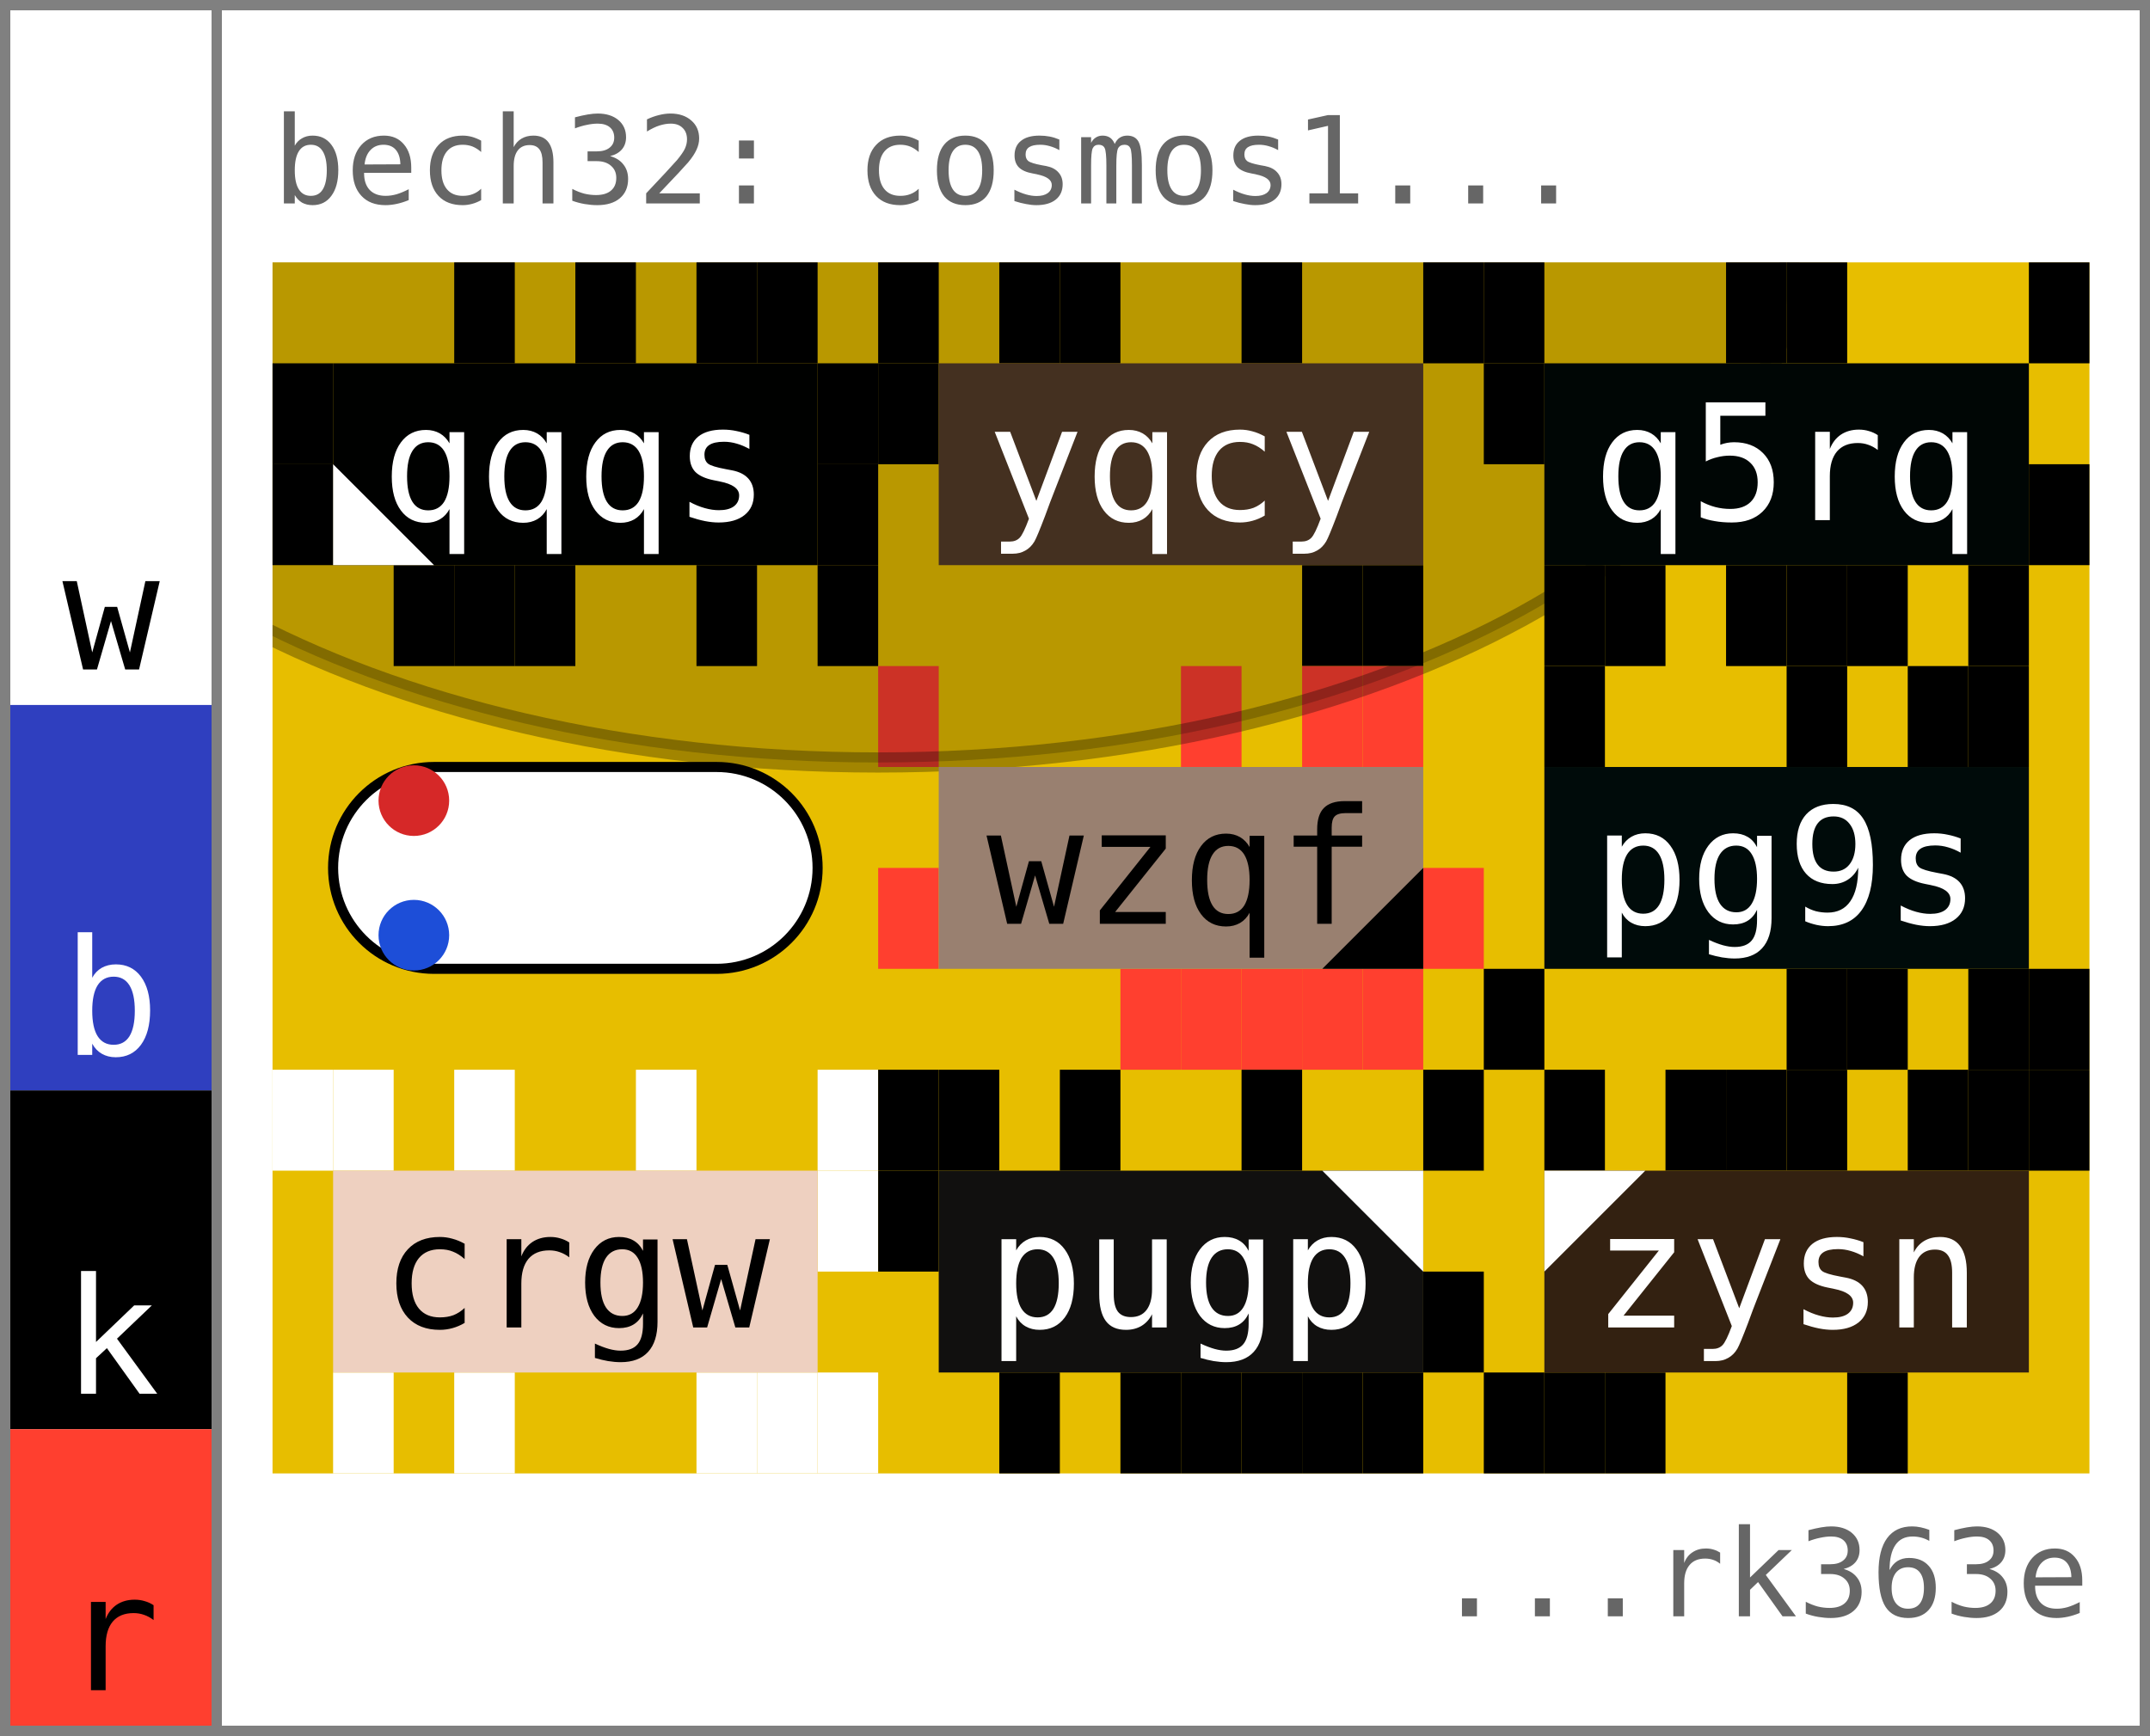
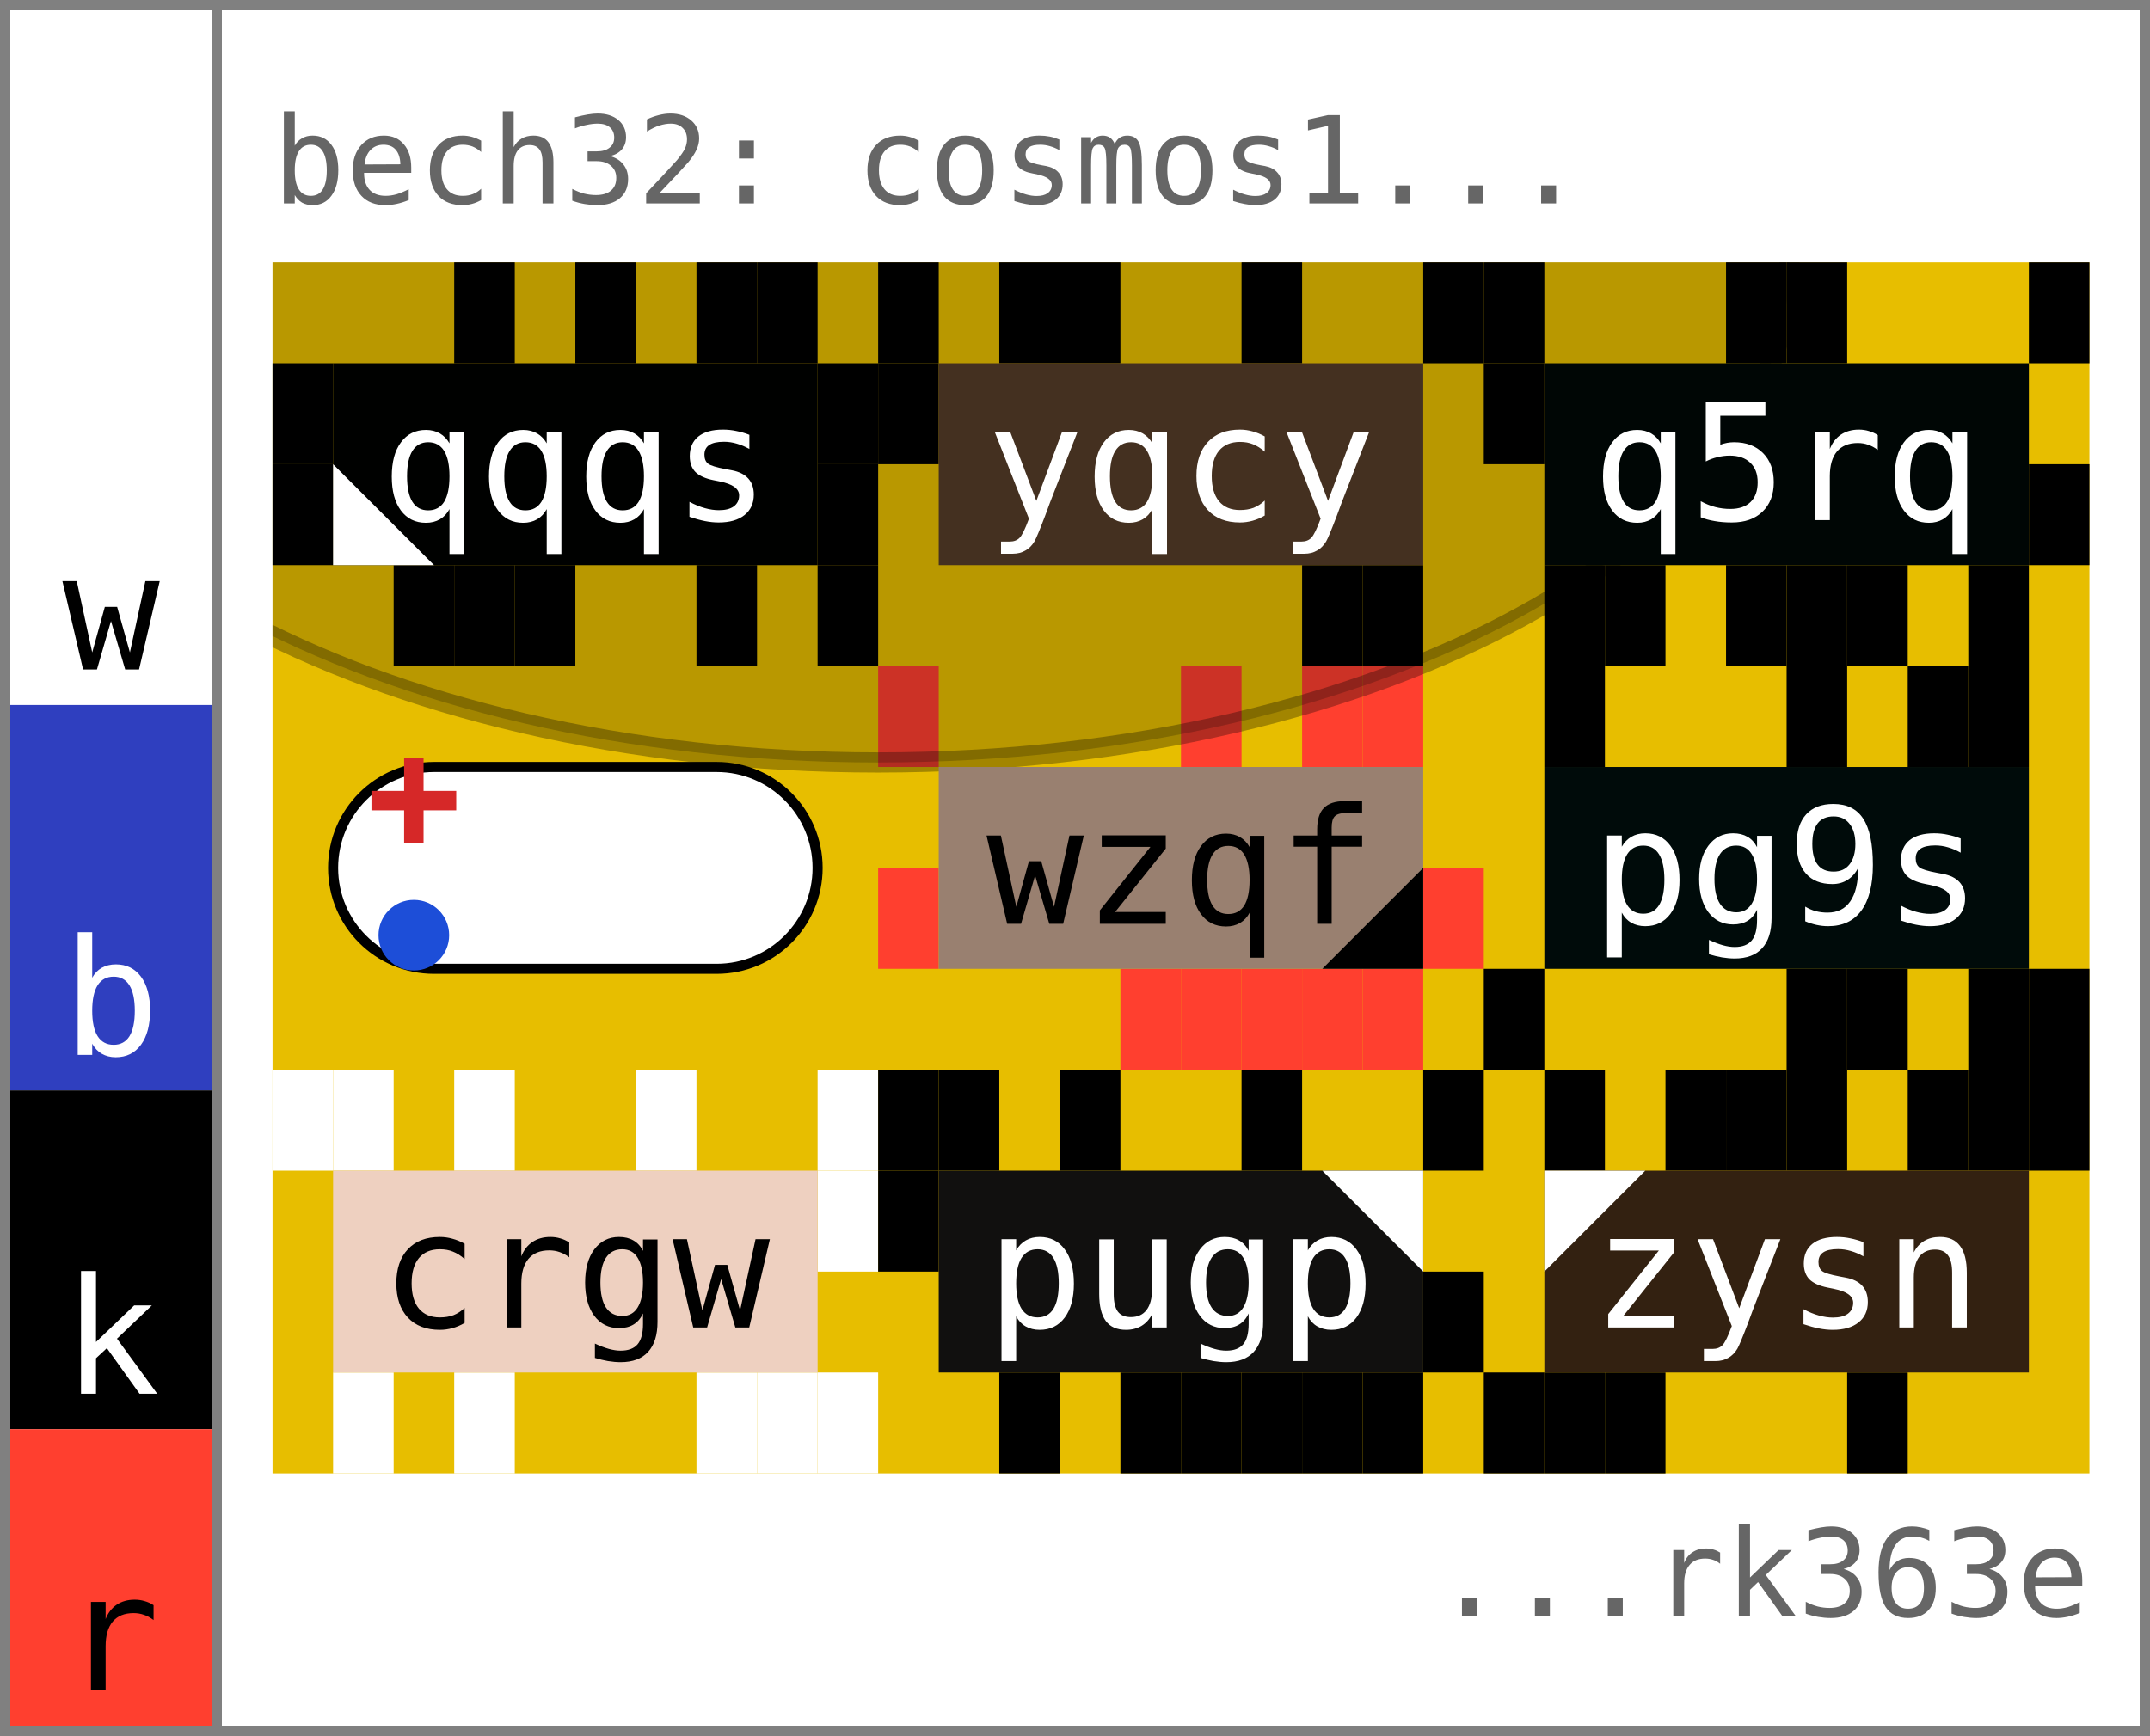
- <svg xmlns="http://www.w3.org/2000/svg" width="213.0" height="172.0" viewBox="0 0 213.0 172.0" data-entviz-version="v7" data-entviz-lib="0.7.1" data-input-bytes="45" data-cols="3" data-rows="3">
+ <svg xmlns="http://www.w3.org/2000/svg" width="213.0" height="172.0" viewBox="0 0 213.0 172.0" data-entviz-version="v8" data-entviz-lib="0.7.1" data-input-bytes="45" data-cols="3" data-rows="3">
  <defs>
    <clipPath id="grid-clip-ce5da880624d9baa-3x3">
      <rect x="27.0" y="26.0" width="180.0" height="120.0" />
    </clipPath>
  </defs>
  <rect x="0" y="0" width="213.0" height="172.0" fill="#ffffff" />
  <g data-channel="grid">
    <rect x="27.0" y="26.0" width="180.0" height="120.0" fill="#e7be00" />
    <g>
      <rect x="45.0" y="26.0" width="6.0" height="10.0" fill="#000000" />
      <rect x="57.0" y="26.0" width="6.0" height="10.0" fill="#000000" />
      <rect x="69.0" y="26.0" width="6.0" height="10.0" fill="#000000" />
      <rect x="75.0" y="26.0" width="6.0" height="10.0" fill="#000000" />
      <rect x="81.0" y="36.0" width="6.0" height="10.0" fill="#000000" />
      <rect x="81.0" y="46.0" width="6.0" height="10.0" fill="#000000" />
      <rect x="81.0" y="56.0" width="6.0" height="10.0" fill="#000000" />
      <rect x="69.0" y="56.0" width="6.0" height="10.0" fill="#000000" />
      <rect x="51.0" y="56.0" width="6.0" height="10.0" fill="#000000" />
      <rect x="45.0" y="56.0" width="6.0" height="10.0" fill="#000000" />
      <rect x="39.0" y="56.0" width="6.0" height="10.0" fill="#000000" />
      <rect x="27.0" y="46.0" width="6.0" height="10.0" fill="#000000" />
      <rect x="27.0" y="36.0" width="6.0" height="10.0" fill="#000000" />
      <rect x="87.0" y="26.0" width="6.0" height="10.0" fill="#000000" />
      <rect x="99.0" y="26.0" width="6.0" height="10.0" fill="#000000" />
      <rect x="105.0" y="26.0" width="6.0" height="10.0" fill="#000000" />
      <rect x="123.0" y="26.0" width="6.0" height="10.0" fill="#000000" />
      <rect x="141.0" y="26.0" width="6.0" height="10.0" fill="#000000" />
      <rect x="135.0" y="56.0" width="6.0" height="10.0" fill="#000000" />
      <rect x="129.0" y="56.0" width="6.0" height="10.0" fill="#000000" />
      <rect x="87.0" y="36.0" width="6.0" height="10.0" fill="#000000" />
      <rect x="147.0" y="26.0" width="6.0" height="10.0" fill="#000000" />
      <rect x="171.0" y="26.0" width="6.0" height="10.0" fill="#000000" />
      <rect x="177.0" y="26.0" width="6.0" height="10.0" fill="#000000" />
      <rect x="201.0" y="26.0" width="6.0" height="10.0" fill="#000000" />
      <rect x="201.0" y="46.0" width="6.0" height="10.0" fill="#000000" />
      <rect x="195.0" y="56.0" width="6.0" height="10.0" fill="#000000" />
      <rect x="183.0" y="56.0" width="6.0" height="10.0" fill="#000000" />
      <rect x="177.0" y="56.0" width="6.0" height="10.0" fill="#000000" />
      <rect x="171.0" y="56.0" width="6.0" height="10.0" fill="#000000" />
      <rect x="159.0" y="56.0" width="6.0" height="10.0" fill="#000000" />
      <rect x="153.0" y="56.0" width="6.0" height="10.0" fill="#000000" />
      <rect x="147.0" y="36.0" width="6.0" height="10.0" fill="#000000" />
      <rect x="87.0" y="66.0" width="6.0" height="10.0" fill="#ff3f2f" />
      <rect x="117.0" y="66.0" width="6.0" height="10.0" fill="#ff3f2f" />
      <rect x="129.0" y="66.0" width="6.0" height="10.0" fill="#ff3f2f" />
      <rect x="135.0" y="66.0" width="6.0" height="10.0" fill="#ff3f2f" />
      <rect x="141.0" y="86.0" width="6.0" height="10.0" fill="#ff3f2f" />
      <rect x="135.0" y="96.0" width="6.0" height="10.0" fill="#ff3f2f" />
      <rect x="129.0" y="96.0" width="6.0" height="10.0" fill="#ff3f2f" />
      <rect x="123.0" y="96.0" width="6.0" height="10.0" fill="#ff3f2f" />
      <rect x="117.0" y="96.0" width="6.0" height="10.0" fill="#ff3f2f" />
      <rect x="111.0" y="96.0" width="6.0" height="10.0" fill="#ff3f2f" />
      <rect x="87.0" y="86.0" width="6.0" height="10.0" fill="#ff3f2f" />
      <rect x="153.0" y="66.0" width="6.0" height="10.0" fill="#000000" />
      <rect x="177.0" y="66.0" width="6.0" height="10.0" fill="#000000" />
      <rect x="189.0" y="66.0" width="6.0" height="10.0" fill="#000000" />
      <rect x="195.0" y="66.0" width="6.0" height="10.0" fill="#000000" />
      <rect x="201.0" y="96.0" width="6.0" height="10.0" fill="#000000" />
      <rect x="195.0" y="96.0" width="6.0" height="10.0" fill="#000000" />
      <rect x="183.0" y="96.0" width="6.0" height="10.0" fill="#000000" />
      <rect x="177.0" y="96.0" width="6.0" height="10.0" fill="#000000" />
      <rect x="147.0" y="96.0" width="6.0" height="10.0" fill="#000000" />
      <rect x="27.0" y="106.0" width="6.0" height="10.0" fill="#ffffff" />
      <rect x="33.0" y="106.0" width="6.0" height="10.0" fill="#ffffff" />
      <rect x="45.0" y="106.0" width="6.0" height="10.0" fill="#ffffff" />
      <rect x="63.0" y="106.0" width="6.0" height="10.0" fill="#ffffff" />
      <rect x="81.0" y="106.0" width="6.0" height="10.0" fill="#ffffff" />
      <rect x="81.0" y="116.0" width="6.0" height="10.0" fill="#ffffff" />
      <rect x="81.0" y="136.0" width="6.0" height="10.0" fill="#ffffff" />
      <rect x="75.0" y="136.0" width="6.0" height="10.0" fill="#ffffff" />
      <rect x="69.0" y="136.0" width="6.0" height="10.0" fill="#ffffff" />
      <rect x="45.0" y="136.0" width="6.0" height="10.0" fill="#ffffff" />
      <rect x="33.0" y="136.0" width="6.0" height="10.0" fill="#ffffff" />
      <rect x="87.0" y="106.0" width="6.0" height="10.0" fill="#000000" />
      <rect x="93.0" y="106.0" width="6.0" height="10.0" fill="#000000" />
      <rect x="105.0" y="106.0" width="6.0" height="10.0" fill="#000000" />
      <rect x="123.0" y="106.0" width="6.0" height="10.0" fill="#000000" />
      <rect x="141.0" y="106.0" width="6.0" height="10.0" fill="#000000" />
      <rect x="141.0" y="126.0" width="6.0" height="10.0" fill="#000000" />
      <rect x="135.0" y="136.0" width="6.0" height="10.0" fill="#000000" />
      <rect x="129.0" y="136.0" width="6.0" height="10.0" fill="#000000" />
      <rect x="123.0" y="136.0" width="6.0" height="10.0" fill="#000000" />
      <rect x="117.0" y="136.0" width="6.0" height="10.0" fill="#000000" />
      <rect x="111.0" y="136.0" width="6.0" height="10.0" fill="#000000" />
      <rect x="99.0" y="136.0" width="6.0" height="10.0" fill="#000000" />
      <rect x="87.0" y="116.0" width="6.0" height="10.0" fill="#000000" />
      <rect x="153.0" y="106.0" width="6.0" height="10.0" fill="#000000" />
      <rect x="165.0" y="106.0" width="6.0" height="10.0" fill="#000000" />
      <rect x="171.0" y="106.0" width="6.0" height="10.0" fill="#000000" />
      <rect x="177.0" y="106.0" width="6.0" height="10.0" fill="#000000" />
      <rect x="189.0" y="106.0" width="6.0" height="10.0" fill="#000000" />
      <rect x="195.0" y="106.0" width="6.0" height="10.0" fill="#000000" />
      <rect x="201.0" y="106.0" width="6.0" height="10.0" fill="#000000" />
      <rect x="183.0" y="136.0" width="6.0" height="10.0" fill="#000000" />
      <rect x="159.0" y="136.0" width="6.0" height="10.0" fill="#000000" />
      <rect x="153.0" y="136.0" width="6.0" height="10.0" fill="#000000" />
      <rect x="147.0" y="136.0" width="6.0" height="10.0" fill="#000000" />
    </g>
    <g clip-path="url(#grid-clip-ce5da880624d9baa-3x3)" data-channel="ellipse" data-ellipse-anchor-x="87.0" data-ellipse-anchor-y="26.0" data-ellipse-rx="90.28339382189839" data-ellipse-ry="49.55404322555325" data-ellipse-rotation-deg="0.0">
      <ellipse cx="87.0" cy="26.0" rx="90.283" ry="49.554" transform="rotate(0.0 87.0 26.0)" fill="#000000" stroke="#000000" fill-opacity="0.2" stroke-opacity="0.3" stroke-width="2.0" />
    </g>
    <g>
      <g data-channel="cell" data-cell-index="0" data-cell-row="0" data-cell-col="0" data-cell-quartile="4">
        <rect x="33.0" y="36.0" width="48.0" height="20.0" fill="#000100" />
        <text x="57.0" y="46.0" fill="#ffffff" style="font-family: &quot;JetBrains Mono&quot;, &quot;Menlo&quot;, &quot;Consolas&quot;, &quot;DejaVu Sans Mono&quot;, &quot;Liberation Mono&quot;, &quot;Roboto Mono&quot;, &quot;Noto Sans Mono&quot;, monospace; font-size: 16.0px;" text-anchor="middle" dominant-baseline="central">qqqs</text>
        <polygon points="33.0,56.0 33.0,46.0 43.0,56.0" fill="#ffffff" />
      </g>
      <g data-channel="cell" data-cell-index="1" data-cell-row="0" data-cell-col="1">
        <rect x="93.0" y="36.0" width="48.0" height="20.0" fill="#443020" />
        <text x="117.0" y="46.0" fill="#ffffff" style="font-family: &quot;JetBrains Mono&quot;, &quot;Menlo&quot;, &quot;Consolas&quot;, &quot;DejaVu Sans Mono&quot;, &quot;Liberation Mono&quot;, &quot;Roboto Mono&quot;, &quot;Noto Sans Mono&quot;, monospace; font-size: 16.0px;" text-anchor="middle" dominant-baseline="central">yqcy</text>
      </g>
      <g data-channel="cell" data-cell-index="2" data-cell-row="0" data-cell-col="2">
        <rect x="153.0" y="36.0" width="48.0" height="20.0" fill="#000605" />
        <text x="177.0" y="46.0" fill="#ffffff" style="font-family: &quot;JetBrains Mono&quot;, &quot;Menlo&quot;, &quot;Consolas&quot;, &quot;DejaVu Sans Mono&quot;, &quot;Liberation Mono&quot;, &quot;Roboto Mono&quot;, &quot;Noto Sans Mono&quot;, monospace; font-size: 16.0px;" text-anchor="middle" dominant-baseline="central">q5rq</text>
      </g>
      <g data-channel="cell" data-cell-index="3" data-cell-row="1" data-cell-col="0" data-cell-blank="true" data-cell-blank-map="true">
        <rect x="33.0" y="76.0" width="48.0" height="20.0" rx="10.0" ry="10.0" fill="#ffffff" stroke="#000000" stroke-width="1" />
-         <circle cx="41.0" cy="79.333" r="3.5" fill="#d62828" data-blank-map-max="true" />
-         <circle cx="41.0" cy="92.667" r="3.5" fill="#1d4ed8" data-blank-map-min="true" />
+         <circle cx="41.0" cy="92.667" r="3.5" fill="#1d4ed8" data-blank-map-min="2,0" />
+         <path d="M 36.8,79.333 H 45.2 M 41.0,75.133 V 83.533" fill="none" stroke="#d62828" stroke-width="1.925" stroke-linecap="butt" data-blank-map-max="0,0" />
      </g>
      <g data-channel="cell" data-cell-index="4" data-cell-row="1" data-cell-col="1" data-cell-quartile="3">
        <rect x="93.0" y="76.0" width="48.0" height="20.0" fill="#998070" />
        <text x="117.0" y="86.0" fill="#000000" style="font-family: &quot;JetBrains Mono&quot;, &quot;Menlo&quot;, &quot;Consolas&quot;, &quot;DejaVu Sans Mono&quot;, &quot;Liberation Mono&quot;, &quot;Roboto Mono&quot;, &quot;Noto Sans Mono&quot;, monospace; font-size: 16.0px;" text-anchor="middle" dominant-baseline="central">wzqf</text>
        <polygon points="141.0,96.0 141.0,86.0 131.0,96.0" fill="#000000" />
      </g>
      <g data-channel="cell" data-cell-index="5" data-cell-row="1" data-cell-col="2">
        <rect x="153.0" y="76.0" width="48.0" height="20.0" fill="#000b0a" />
        <text x="177.0" y="86.0" fill="#ffffff" style="font-family: &quot;JetBrains Mono&quot;, &quot;Menlo&quot;, &quot;Consolas&quot;, &quot;DejaVu Sans Mono&quot;, &quot;Liberation Mono&quot;, &quot;Roboto Mono&quot;, &quot;Noto Sans Mono&quot;, monospace; font-size: 16.0px;" text-anchor="middle" dominant-baseline="central">pg9s</text>
      </g>
      <g data-channel="cell" data-cell-index="6" data-cell-row="2" data-cell-col="0">
        <rect x="33.0" y="116.0" width="48.0" height="20.0" fill="#eed0c0" />
        <text x="57.0" y="126.0" fill="#000000" style="font-family: &quot;JetBrains Mono&quot;, &quot;Menlo&quot;, &quot;Consolas&quot;, &quot;DejaVu Sans Mono&quot;, &quot;Liberation Mono&quot;, &quot;Roboto Mono&quot;, &quot;Noto Sans Mono&quot;, monospace; font-size: 16.0px;" text-anchor="middle" dominant-baseline="central">crgw</text>
      </g>
      <g data-channel="cell" data-cell-index="7" data-cell-row="2" data-cell-col="1" data-cell-quartile="2">
        <rect x="93.0" y="116.0" width="48.0" height="20.0" fill="#11100f" />
        <text x="117.0" y="126.0" fill="#ffffff" style="font-family: &quot;JetBrains Mono&quot;, &quot;Menlo&quot;, &quot;Consolas&quot;, &quot;DejaVu Sans Mono&quot;, &quot;Liberation Mono&quot;, &quot;Roboto Mono&quot;, &quot;Noto Sans Mono&quot;, monospace; font-size: 16.0px;" text-anchor="middle" dominant-baseline="central">pugp</text>
        <polygon points="141.0,116.0 131.0,116.0 141.0,126.0" fill="#ffffff" />
      </g>
      <g data-channel="cell" data-cell-index="8" data-cell-row="2" data-cell-col="2" data-cell-quartile="1">
        <rect x="153.0" y="116.0" width="48.0" height="20.0" fill="#332111" />
        <text x="177.0" y="126.0" fill="#ffffff" style="font-family: &quot;JetBrains Mono&quot;, &quot;Menlo&quot;, &quot;Consolas&quot;, &quot;DejaVu Sans Mono&quot;, &quot;Liberation Mono&quot;, &quot;Roboto Mono&quot;, &quot;Noto Sans Mono&quot;, monospace; font-size: 16.0px;" text-anchor="middle" dominant-baseline="central">zysn</text>
        <polygon points="153.0,116.0 163.0,116.0 153.0,126.0" fill="#ffffff" />
      </g>
    </g>
  </g>
  <g data-channel="color-bar">
    <g data-color-bar-rank="0" data-color-bar-band="W">
      <rect x="1" y="1" width="20.0" height="68.855" fill="#ffffff" />
      <text x="11.0" y="66.335" fill="#000000" style="font-family: &quot;JetBrains Mono&quot;, &quot;Menlo&quot;, &quot;Consolas&quot;, &quot;DejaVu Sans Mono&quot;, &quot;Liberation Mono&quot;, &quot;Roboto Mono&quot;, &quot;Noto Sans Mono&quot;, monospace; font-size: 16.0px;" text-anchor="middle" data-color-bar-letter="true">w</text>
    </g>
    <g data-color-bar-rank="1" data-color-bar-band="B">
      <rect x="1" y="69.855" width="20.0" height="38.195" fill="#2f3fbf" />
      <text x="11.0" y="104.529" fill="#ffffff" style="font-family: &quot;JetBrains Mono&quot;, &quot;Menlo&quot;, &quot;Consolas&quot;, &quot;DejaVu Sans Mono&quot;, &quot;Liberation Mono&quot;, &quot;Roboto Mono&quot;, &quot;Noto Sans Mono&quot;, monospace; font-size: 16.0px;" text-anchor="middle" data-color-bar-letter="true">b</text>
    </g>
    <g data-color-bar-rank="2" data-color-bar-band="K">
      <rect x="1" y="108.049" width="20.0" height="33.571" fill="#000000" />
      <text x="11.0" y="138.1" fill="#ffffff" style="font-family: &quot;JetBrains Mono&quot;, &quot;Menlo&quot;, &quot;Consolas&quot;, &quot;DejaVu Sans Mono&quot;, &quot;Liberation Mono&quot;, &quot;Roboto Mono&quot;, &quot;Noto Sans Mono&quot;, monospace; font-size: 16.0px;" text-anchor="middle" data-color-bar-letter="true">k</text>
    </g>
    <g data-color-bar-rank="3" data-color-bar-band="R">
      <rect x="1" y="141.62" width="20.0" height="29.38" fill="#ff3f2f" />
      <text x="11.0" y="167.48" fill="#000000" style="font-family: &quot;JetBrains Mono&quot;, &quot;Menlo&quot;, &quot;Consolas&quot;, &quot;DejaVu Sans Mono&quot;, &quot;Liberation Mono&quot;, &quot;Roboto Mono&quot;, &quot;Noto Sans Mono&quot;, monospace; font-size: 16.0px;" text-anchor="middle" data-color-bar-letter="true">r</text>
    </g>
  </g>
  <g data-channel="label-top">
    <text x="27.0" y="16.0" fill="#666666" style="font-family: &quot;JetBrains Mono&quot;, &quot;Menlo&quot;, &quot;Consolas&quot;, &quot;DejaVu Sans Mono&quot;, &quot;Liberation Mono&quot;, &quot;Roboto Mono&quot;, &quot;Noto Sans Mono&quot;, monospace; font-size: 12.0px;" dominant-baseline="central">bech32: cosmos1...</text>
  </g>
  <g data-channel="label-bottom">
    <text x="207.0" y="156.0" fill="#666666" style="font-family: &quot;JetBrains Mono&quot;, &quot;Menlo&quot;, &quot;Consolas&quot;, &quot;DejaVu Sans Mono&quot;, &quot;Liberation Mono&quot;, &quot;Roboto Mono&quot;, &quot;Noto Sans Mono&quot;, monospace; font-size: 12.0px;" text-anchor="end" dominant-baseline="central">...rk363e</text>
  </g>
  <line x1="0" y1="0.5" x2="213.0" y2="0.5" stroke="#808080" stroke-width="1" shape-rendering="crispEdges" />
  <line x1="212.5" y1="0" x2="212.5" y2="172.0" stroke="#808080" stroke-width="1" shape-rendering="crispEdges" />
  <line x1="0" y1="171.5" x2="213.0" y2="171.5" stroke="#808080" stroke-width="1" shape-rendering="crispEdges" />
  <line x1="0.5" y1="0" x2="0.5" y2="172.0" stroke="#808080" stroke-width="1" shape-rendering="crispEdges" />
  <line x1="21.5" y1="0" x2="21.5" y2="172.0" stroke="#808080" stroke-width="1" shape-rendering="crispEdges" />
</svg>
